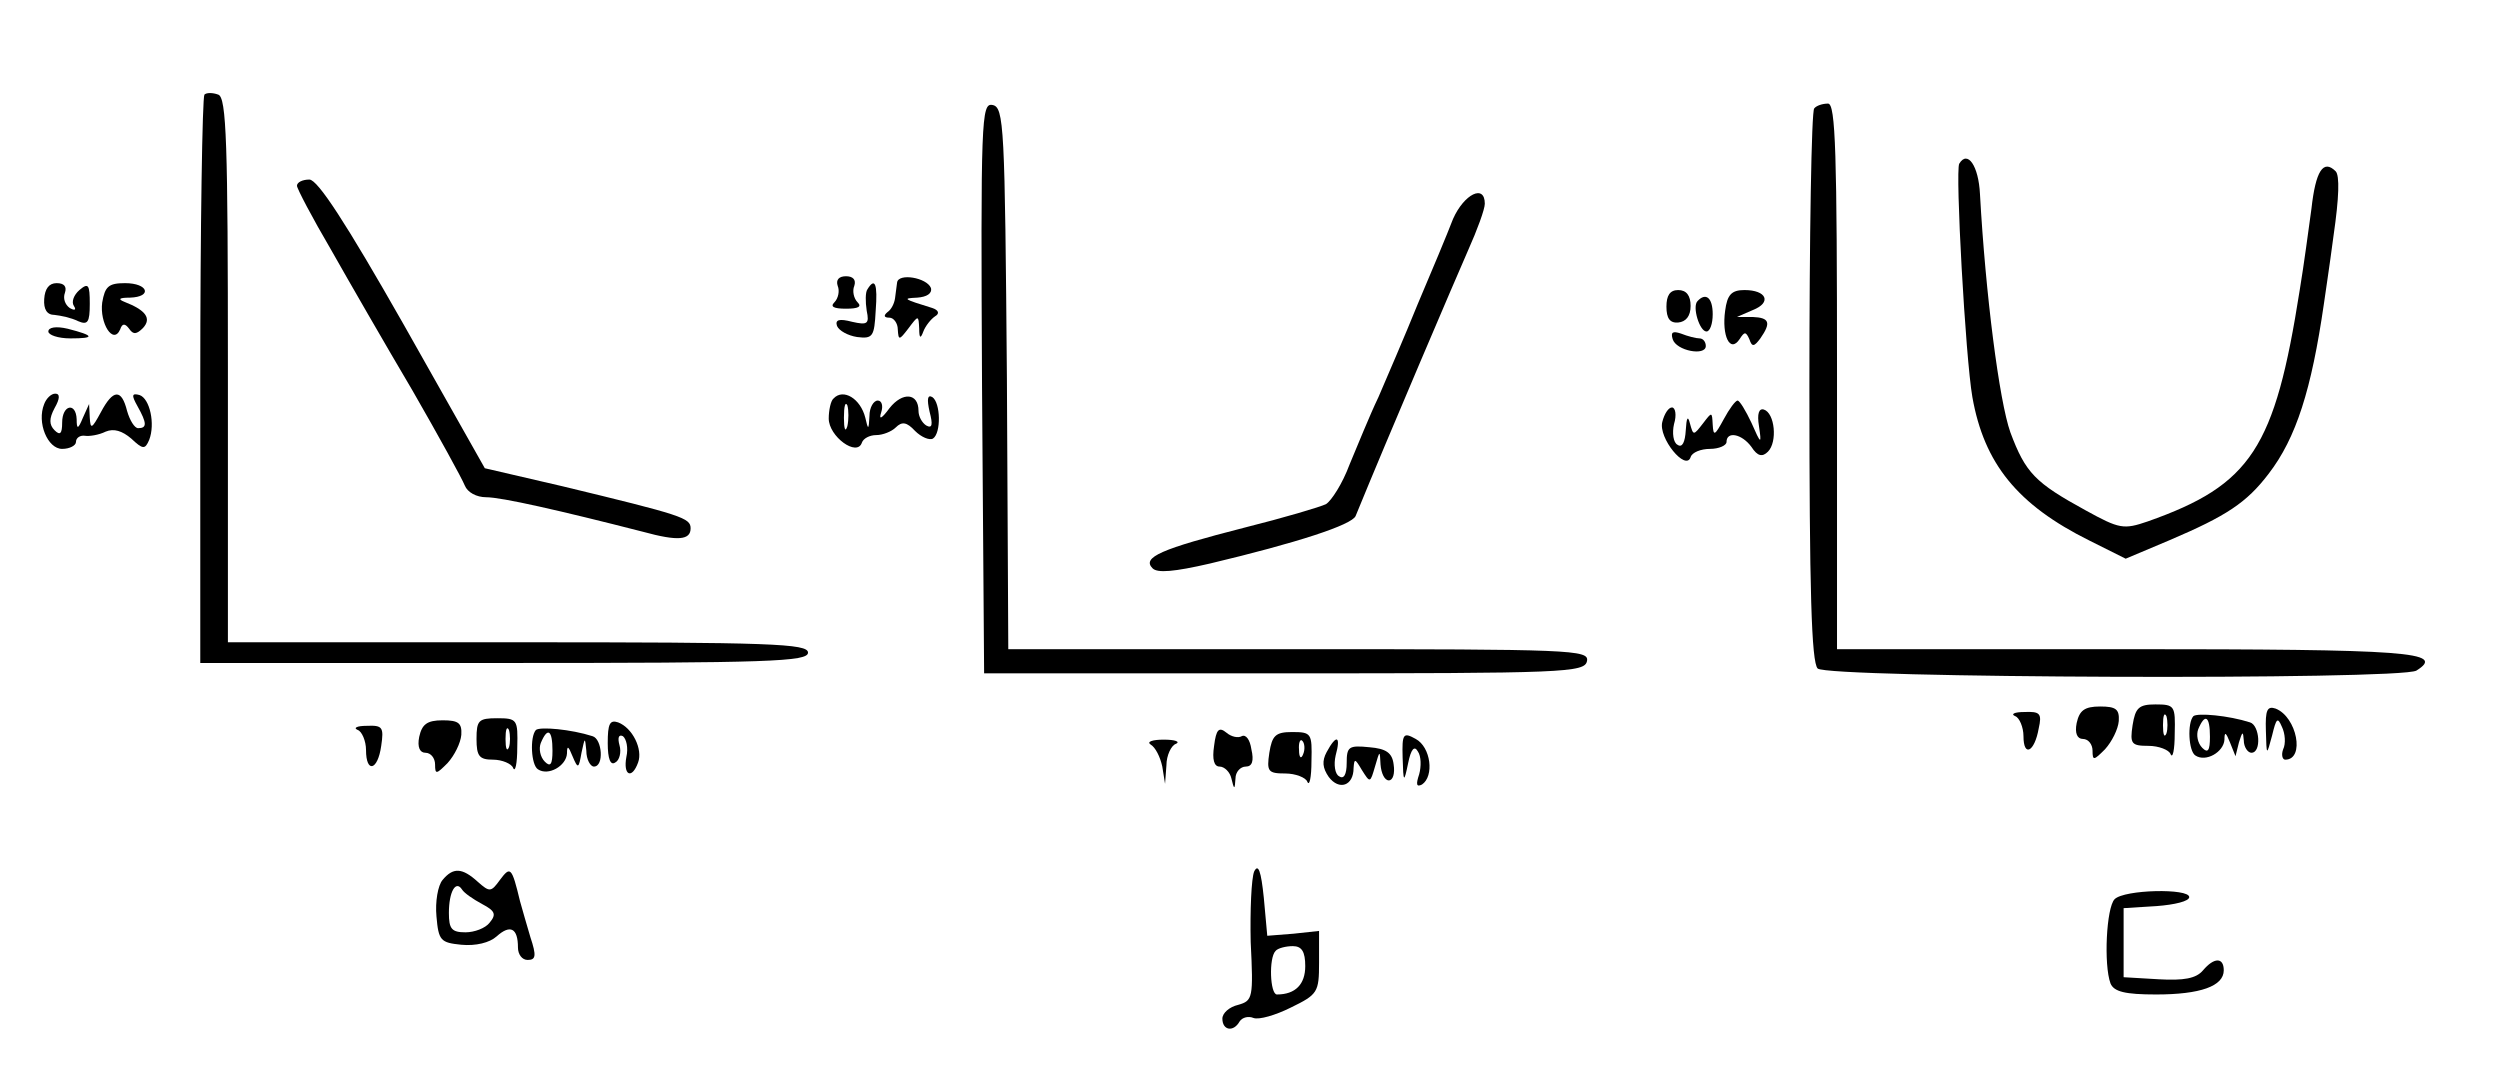
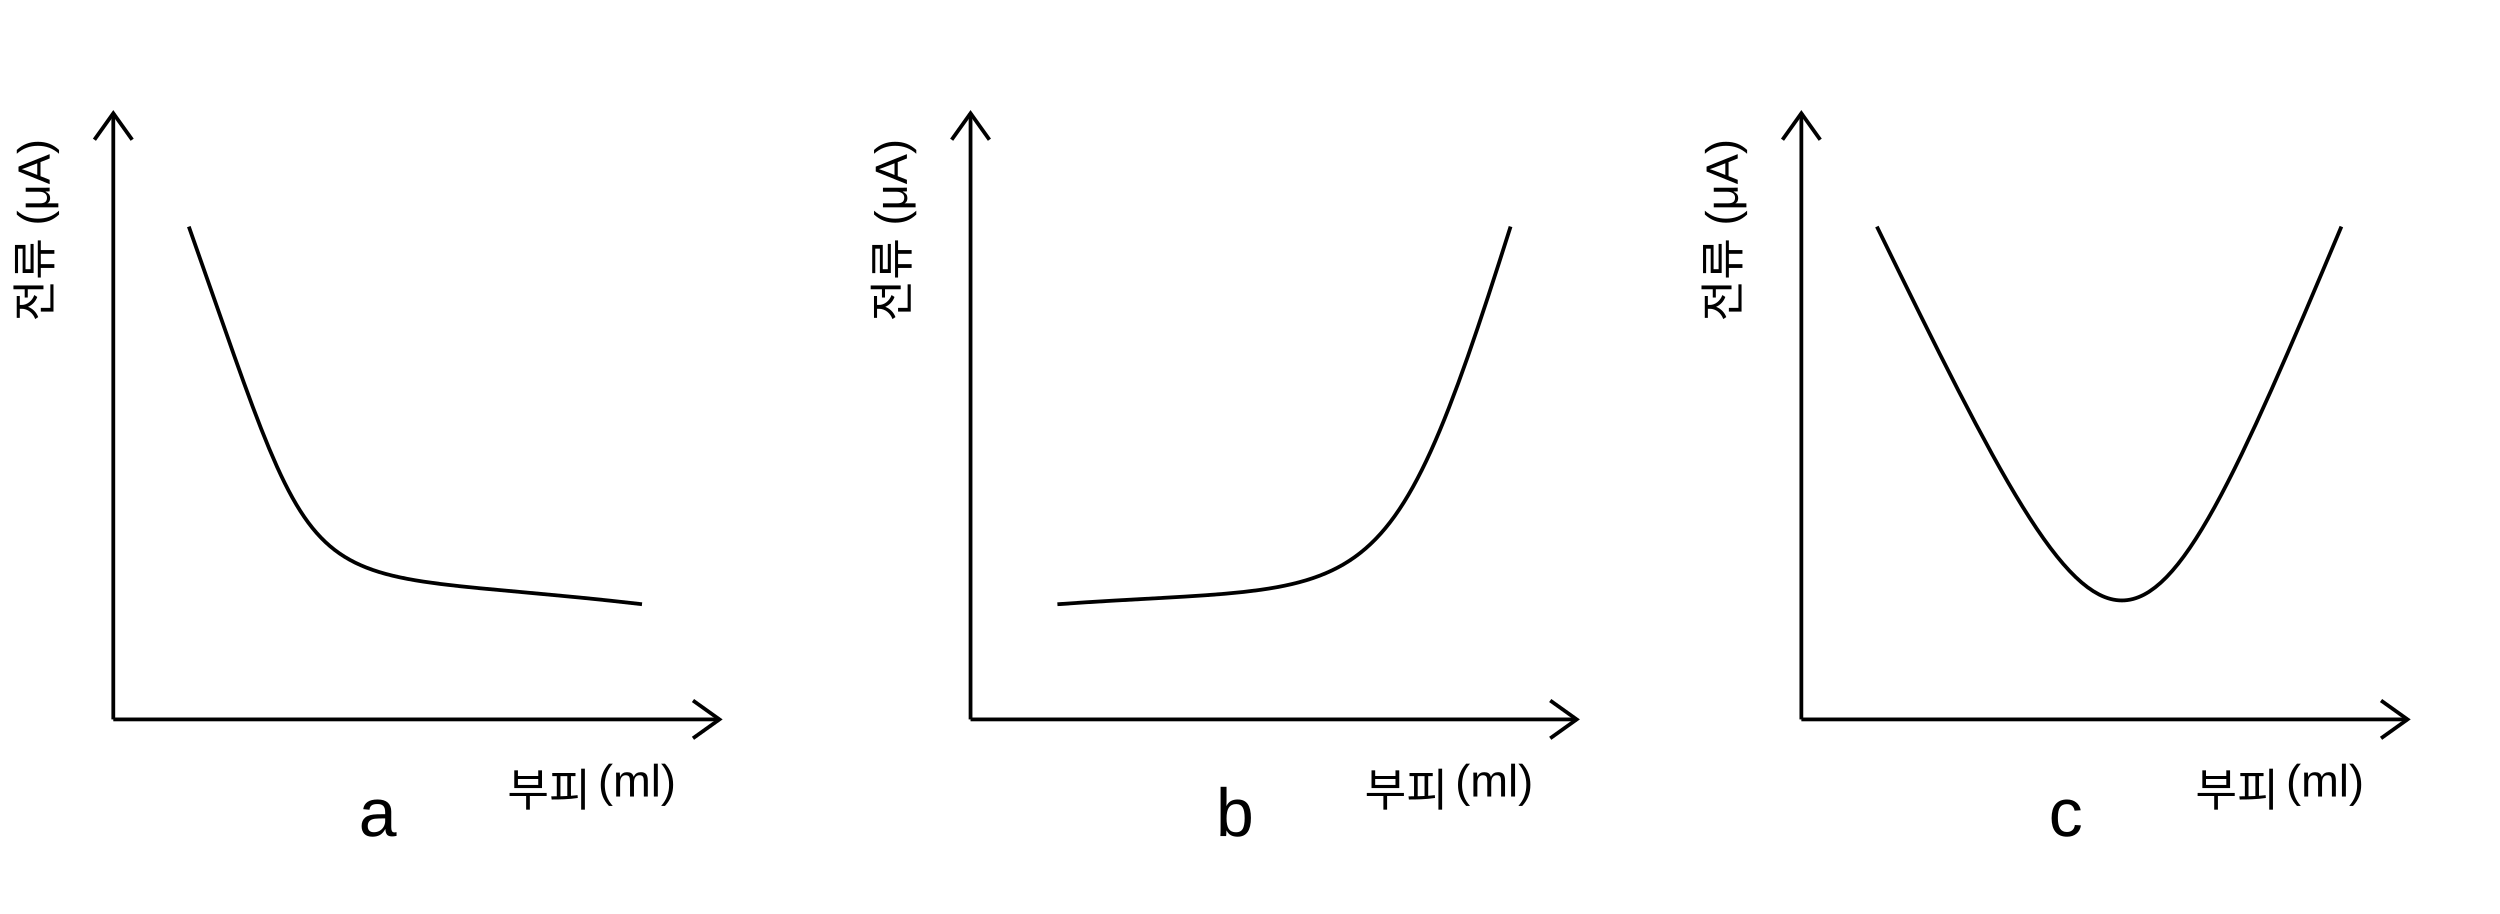
- <svg xmlns="http://www.w3.org/2000/svg" version="1.0" width="362pt" height="157pt" viewBox="0 0 362 157" preserveAspectRatio="xMidYMid meet">
-   <g transform="translate(0,157) scale(0.1,-0.1)" fill="#000000" stroke="none">
-     <path d="M296 1433 c-3 -4 -6 -190 -6 -415 l0 -408 440 0 c384 0 440 2 440 15 0 13 -53 15 -420 15 l-420 0 0 394 c0 329 -2 395 -14 399 -8 3 -17 3 -20 0z" />
-     <path d="M1422 1008 l3 -413 435 0 c406 0 435 1 438 18 3 16 -22 17 -417 17 l-421 0 -2 392 c-3 366 -4 393 -21 396 -16 3 -17 -20 -15 -410z" />
-     <path d="M2627 1413 c-4 -3 -7 -185 -7 -403 0 -295 3 -399 12 -408 14 -14 844 -17 867 -3 43 27 -9 31 -420 31 l-419 0 0 395 c0 323 -2 395 -13 395 -8 0 -17 -3 -20 -7z" />
-     <path d="M2837 1333 c-6 -10 9 -281 19 -338 17 -96 65 -156 170 -208 l52 -26 64 27 c82 35 111 54 143 96 40 52 62 122 80 246 1 8 8 53 14 99 8 55 9 87 3 93 -18 18 -29 0 -35 -54 -4 -29 -11 -82 -17 -118 -36 -229 -70 -282 -220 -335 -35 -12 -41 -11 -90 16 -73 40 -87 54 -109 113 -16 45 -36 200 -44 345 -2 41 -18 64 -30 44z" />
-     <path d="M430 1301 c0 -4 22 -46 49 -92 26 -46 79 -138 118 -204 38 -66 72 -128 76 -138 4 -10 17 -17 31 -17 22 0 106 -19 227 -50 51 -14 69 -12 69 5 0 15 -12 19 -186 61 l-112 26 -118 209 c-83 146 -124 209 -136 209 -10 0 -18 -4 -18 -9z" />
-     <path d="M2104 1253 c-8 -21 -31 -76 -51 -123 -19 -47 -45 -107 -57 -135 -13 -27 -31 -72 -42 -98 -10 -27 -26 -52 -34 -57 -8 -4 -62 -20 -118 -34 -121 -31 -149 -43 -133 -59 7 -7 31 -5 83 7 126 30 206 56 211 69 47 115 145 344 163 385 13 29 24 59 24 67 0 29 -30 14 -46 -22z" />
-     <path d="M1213 1156 c3 -7 1 -18 -5 -24 -6 -6 -1 -9 17 -9 18 0 23 3 17 9 -6 6 -8 17 -5 24 3 9 -2 14 -12 14 -10 0 -15 -5 -12 -14z" />
-     <path d="M1299 1161 c-1 -6 -2 -17 -3 -23 -1 -7 -5 -16 -11 -20 -6 -5 -5 -8 3 -8 6 0 12 -8 12 -17 1 -16 2 -16 15 1 15 20 15 20 16 0 0 -14 2 -15 6 -4 3 8 11 18 17 22 7 4 5 9 -4 12 -42 13 -44 14 -22 15 14 1 22 6 20 14 -6 15 -47 22 -49 8z" />
-     <path d="M64 1137 c-1 -15 4 -23 15 -23 9 -1 24 -4 34 -9 14 -6 17 -2 17 25 0 28 -2 31 -15 20 -8 -7 -12 -17 -8 -23 4 -6 1 -7 -6 -3 -7 5 -10 14 -7 22 3 9 -1 14 -12 14 -11 0 -17 -8 -18 -23z" />
-     <path d="M148 1132 c-4 -30 16 -62 26 -39 3 9 7 9 13 1 6 -9 11 -8 20 1 13 14 4 26 -27 38 -10 4 -7 6 8 6 33 1 27 21 -7 21 -24 0 -29 -5 -33 -28z" />
-     <path d="M1256 1151 c-3 -4 -3 -18 -1 -31 4 -19 1 -21 -21 -16 -19 5 -25 3 -22 -6 3 -7 16 -14 29 -16 23 -3 25 1 27 38 3 39 -1 49 -12 31z" />
-     <path d="M2413 1126 c0 -17 5 -24 17 -23 11 1 18 9 18 24 0 15 -6 23 -18 23 -12 0 -17 -8 -17 -24z" />
-     <path d="M2498 1120 c-5 -36 7 -62 21 -41 7 11 9 11 14 0 4 -12 7 -11 16 1 16 23 13 30 -11 31 l-23 0 23 10 c28 11 20 29 -12 29 -19 0 -25 -7 -28 -30z" />
-     <path d="M2458 1134 c-8 -8 3 -44 13 -44 5 0 9 11 9 25 0 24 -10 32 -22 19z" />
-     <path d="M70 1090 c0 -5 14 -10 32 -10 36 0 35 4 -4 14 -17 4 -28 2 -28 -4z" />
-     <path d="M2422 1079 c5 -17 48 -25 48 -10 0 6 -4 11 -9 11 -5 0 -17 3 -27 7 -12 4 -15 2 -12 -8z" />
-     <path d="M64 985 c-11 -27 5 -65 26 -65 11 0 20 5 20 10 0 6 6 10 13 9 6 -1 20 1 30 6 12 5 24 1 37 -10 17 -16 20 -16 26 -2 9 23 1 60 -14 65 -11 3 -12 0 -3 -16 14 -25 14 -32 1 -32 -5 0 -12 11 -16 25 -8 32 -20 32 -38 -2 -13 -24 -15 -25 -16 -8 l-1 20 -9 -20 c-7 -17 -9 -17 -9 -2 -1 25 -21 21 -21 -5 0 -16 -3 -19 -11 -11 -8 8 -8 17 0 32 8 14 8 21 1 21 -6 0 -13 -7 -16 -15z" />
-     <path d="M1207 993 c-4 -3 -7 -17 -7 -29 0 -26 41 -56 48 -35 2 6 11 11 21 11 9 0 22 5 28 11 9 9 16 8 28 -5 9 -9 21 -14 26 -11 12 8 11 52 -1 60 -7 4 -8 -3 -4 -21 5 -19 4 -25 -5 -20 -6 4 -11 13 -11 21 0 26 -23 28 -42 4 -11 -15 -16 -18 -12 -6 3 9 1 17 -5 17 -6 0 -12 -10 -12 -22 -1 -21 -2 -21 -6 -3 -7 28 -32 43 -46 28z m20 -40 c-3 -10 -5 -4 -5 12 0 17 2 24 5 18 2 -7 2 -21 0 -30z" />
-     <path d="M2496 963 c-13 -24 -15 -25 -16 -8 -1 19 -1 19 -14 2 -14 -18 -14 -18 -19 0 -3 12 -5 8 -6 -10 -1 -17 -5 -26 -12 -21 -6 3 -8 17 -5 30 4 13 2 24 -3 24 -5 0 -11 -9 -14 -21 -6 -23 34 -72 41 -51 2 7 15 12 28 12 13 0 24 5 24 10 0 16 22 12 36 -7 9 -14 16 -15 24 -7 14 14 10 56 -6 61 -7 2 -10 -6 -7 -24 4 -27 3 -27 -11 5 -8 17 -17 32 -20 32 -3 0 -12 -12 -20 -27z" />
-     <path d="M3007 523 c-3 -15 1 -23 9 -23 8 0 14 -8 14 -17 0 -15 2 -14 18 2 10 11 19 29 20 41 1 17 -4 21 -27 21 -23 0 -30 -6 -34 -24z" />
-     <path d="M3088 520 c-4 -27 -2 -30 23 -30 15 0 30 -6 32 -12 3 -7 6 6 6 30 1 40 0 42 -28 42 -24 0 -29 -5 -33 -30z m49 -12 c-3 -7 -5 -2 -5 12 0 14 2 19 5 13 2 -7 2 -19 0 -25z" />
-     <path d="M3281 512 c1 -37 1 -37 9 -7 6 25 8 27 14 13 5 -10 6 -25 2 -33 -3 -8 -1 -15 3 -15 29 0 17 62 -14 74 -12 4 -15 -2 -14 -32z" />
-     <path d="M2918 533 c6 -2 12 -16 12 -29 0 -31 16 -23 22 11 5 22 2 25 -21 24 -14 0 -20 -3 -13 -6z" />
-     <path d="M3176 533 c-9 -10 -7 -51 3 -57 15 -10 41 5 42 23 0 12 2 11 8 -4 l8 -20 5 20 c5 16 6 17 7 3 0 -10 6 -18 11 -18 15 0 12 40 -2 44 -31 10 -76 14 -82 9z m24 -30 c0 -20 -3 -24 -11 -16 -7 7 -9 19 -6 27 10 24 17 19 17 -11z" />
-     <path d="M607 503 c-3 -15 1 -23 9 -23 8 0 14 -8 14 -17 0 -15 2 -14 18 2 10 11 19 29 20 41 1 17 -4 21 -27 21 -23 0 -30 -6 -34 -24z" />
-     <path d="M690 500 c0 -25 4 -30 24 -30 13 0 27 -6 29 -12 3 -7 6 6 6 30 1 40 0 42 -29 42 -27 0 -30 -3 -30 -30z m47 -12 c-3 -7 -5 -2 -5 12 0 14 2 19 5 13 2 -7 2 -19 0 -25z" />
-     <path d="M880 494 c0 -23 4 -33 11 -28 6 3 9 15 6 25 -3 11 -1 16 5 13 5 -4 8 -17 5 -30 -5 -27 8 -33 17 -8 7 19 -8 50 -29 58 -12 4 -15 -2 -15 -30z" />
-     <path d="M518 513 c6 -2 12 -16 12 -29 0 -34 17 -30 22 6 4 27 2 30 -21 29 -14 0 -20 -3 -13 -6z" />
-     <path d="M776 513 c-9 -10 -7 -51 3 -57 15 -10 41 5 42 23 0 12 2 11 8 -4 8 -19 9 -18 13 5 5 23 5 23 7 3 0 -13 6 -23 11 -23 15 0 12 40 -2 44 -31 10 -76 14 -82 9z m24 -30 c0 -20 -3 -24 -11 -16 -7 7 -9 19 -6 27 10 24 17 19 17 -11z" />
-     <path d="M1758 490 c-3 -20 0 -30 8 -30 7 0 15 -8 17 -17 4 -17 5 -17 6 0 0 9 7 17 15 17 9 0 12 8 8 25 -2 14 -8 22 -14 19 -5 -3 -15 -1 -22 5 -11 9 -15 5 -18 -19z" />
-     <path d="M1838 480 c-4 -27 -2 -30 23 -30 15 0 30 -6 32 -12 3 -7 6 6 6 30 1 40 0 42 -28 42 -24 0 -29 -5 -33 -30z m49 -2 c-3 -8 -6 -5 -6 6 -1 11 2 17 5 13 3 -3 4 -12 1 -19z" />
-     <path d="M2031 473 c1 -37 2 -37 8 -8 4 20 9 26 14 17 5 -7 5 -22 2 -33 -5 -15 -4 -19 4 -15 18 12 13 54 -9 66 -18 10 -20 8 -19 -27z" />
-     <path d="M1666 492 c7 -4 14 -18 17 -32 l4 -25 2 27 c0 14 7 29 14 31 6 3 -1 6 -18 6 -16 0 -25 -3 -19 -7z" />
-     <path d="M1921 481 c-7 -13 -6 -23 3 -36 15 -20 36 -13 36 13 1 14 2 14 12 -3 12 -19 12 -19 19 5 7 24 7 24 8 3 1 -13 6 -23 12 -23 6 0 9 10 7 23 -2 17 -11 23 -35 25 -30 3 -33 1 -33 -23 0 -16 -4 -24 -11 -19 -6 3 -8 17 -5 30 8 29 1 31 -13 5z" />
-     <path d="M1816 308 c-4 -10 -6 -56 -5 -102 4 -81 3 -85 -18 -91 -13 -3 -23 -12 -23 -20 0 -17 16 -20 25 -4 4 6 13 8 20 5 8 -3 32 4 54 15 39 19 41 22 41 65 l0 46 -37 -4 -38 -3 -5 55 c-4 39 -8 50 -14 38z m74 -137 c0 -26 -14 -41 -41 -41 -10 0 -12 53 -2 63 3 4 15 7 25 7 13 0 18 -8 18 -29z" />
-     <path d="M641 296 c-7 -8 -11 -32 -9 -53 3 -35 6 -38 36 -41 21 -2 41 3 51 12 20 18 31 12 31 -16 0 -10 6 -18 14 -18 12 0 13 6 4 33 -5 17 -12 41 -15 52 -12 50 -14 51 -29 31 -13 -18 -15 -18 -32 -3 -23 21 -36 21 -51 3z m57 -35 c19 -10 21 -15 11 -27 -6 -8 -22 -14 -35 -14 -20 0 -24 5 -24 28 0 31 10 48 19 34 3 -5 16 -14 29 -21z" />
-     <path d="M3062 268 c-12 -12 -16 -95 -6 -122 5 -12 21 -16 66 -16 64 0 98 12 98 35 0 19 -14 19 -30 0 -10 -12 -28 -15 -64 -13 l-51 3 0 50 0 50 48 3 c26 2 47 7 47 13 0 13 -94 11 -108 -3z" />
-   </g>
+ <svg xmlns="http://www.w3.org/2000/svg" width="662" height="242" style="         width:662px;         height:242px;         background: transparent;         fill: none; ">
+   <svg>
+     <g class="shapes-region" style="stroke: black; fill: none;">
+       <g class="composite-shape axis2d" style="stroke-width: 1; stroke: rgb(0, 0, 0);">
+         <path class="real" d=" M30,190.5 L190.5,190.5 M30,30 L30,190.5 Z" />
+         <path d=" M183.5,185.5 L190.5,190.5 L183.5,195.5" />
+         <path d=" M25,37 L30,30 L35,37" />
+       </g>
+       <g class="arrow-line">
+         <path class="connection real" stroke-dasharray="" d="  M50,60 C87.5,166 75.5,149 170,160" style="stroke: rgb(0, 0, 0); stroke-width: 1; fill: none;" />
+       </g>
+       <g class="composite-shape axis2d" style="stroke-width: 1; stroke: rgb(0, 0, 0);">
+         <path class="real" d=" M257,190.5 L417.5,190.5 M257,30 L257,190.5 Z" />
+         <path d=" M410.5,185.5 L417.5,190.5 L410.5,195.5" />
+         <path d=" M252,37 L257,30 L262,37" />
+       </g>
+       <g class="arrow-line">
+         <path class="connection real" stroke-dasharray="" d="  M280,160 C363.5,154 366.5,166 400,60" style="stroke: rgb(0, 0, 0); stroke-width: 1; fill: none;" />
+       </g>
+       <g class="composite-shape axis2d" style="stroke-width: 1; stroke: rgb(0, 0, 0);">
+         <path class="real" d=" M477,190.5 L637.5,190.5 M477,30 L477,190.5 Z" />
+         <path d=" M630.5,185.5 L637.5,190.5 L630.5,195.5" />
+         <path d=" M472,37 L477,30 L482,37" />
+       </g>
+       <g class="arrow-line">
+         <path class="connection real" stroke-dasharray="" d="  M497,60 C561.5,192 564.5,192 620,60" style="stroke: rgb(0, 0, 0); stroke-width: 1; fill: none;" />
+       </g>
+       <g class="intersections-group">
+         <g style="stroke: rgb(0, 0, 0); stroke-width: 1; fill: none;" />
+       </g>
+     </g>
+     <g />
+     <g />
+   </svg>
+   <svg width="660" height="240" style="width:660px;height:240px;font-family:Asana-Math, Asana;background:transparent;">
+     <g>
+       <g>
+         <text x="134.336" y="203" style="white-space:pre;stroke:none;fill:rgb(0, 0, 0);font-size:12px;font-family:Arial, Helvetica, sans-serif;font-weight:400;dominant-baseline:text-before-edge;text-decoration:none solid rgb(0, 0, 0);">부피</text>
+         <text x="158.336" y="203" style="white-space:pre;stroke:none;fill:rgb(0, 0, 0);font-size:12px;font-family:Arial, Helvetica, sans-serif;font-weight:400;dominant-baseline:text-before-edge;text-decoration:none solid rgb(0, 0, 0);"> (ml) </text>
+       </g>
+     </g>
+     <g style="transform:matrix(-1.8369701987210297e-16,-1,1,-1.8369701987210297e-16,-50,70);">
+       <g>
+         <text x="-15.125" y="53" style="white-space:pre;stroke:none;fill:rgb(0, 0, 0);font-size:12px;font-family:Arial, Helvetica, sans-serif;font-weight:400;dominant-baseline:text-before-edge;text-decoration:none solid rgb(0, 0, 0);">전류 (μA)</text>
+       </g>
+     </g>
+     <g>
+       <g>
+         <text x="94.992" y="209.5" style="white-space:pre;stroke:none;fill:rgb(0, 0, 0);font-size:18px;font-family:Arial, Helvetica, sans-serif;font-weight:400;dominant-baseline:text-before-edge;text-decoration:none solid rgb(0, 0, 0);">a</text>
+       </g>
+     </g>
+     <g>
+       <g>
+         <text x="361.336" y="203" style="white-space:pre;stroke:none;fill:rgb(0, 0, 0);font-size:12px;font-family:Arial, Helvetica, sans-serif;font-weight:400;dominant-baseline:text-before-edge;text-decoration:none solid rgb(0, 0, 0);">부피</text>
+         <text x="385.336" y="203" style="white-space:pre;stroke:none;fill:rgb(0, 0, 0);font-size:12px;font-family:Arial, Helvetica, sans-serif;font-weight:400;dominant-baseline:text-before-edge;text-decoration:none solid rgb(0, 0, 0);"> (ml) </text>
+       </g>
+     </g>
+     <g style="transform:matrix(-1.8369701987210297e-16,-1,1,-1.8369701987210297e-16,177,297);">
+       <g>
+         <text x="211.875" y="53" style="white-space:pre;stroke:none;fill:rgb(0, 0, 0);font-size:12px;font-family:Arial, Helvetica, sans-serif;font-weight:400;dominant-baseline:text-before-edge;text-decoration:none solid rgb(0, 0, 0);">전류 (μA)</text>
+       </g>
+     </g>
+     <g>
+       <g>
+         <text x="321.992" y="209.5" style="white-space:pre;stroke:none;fill:rgb(0, 0, 0);font-size:18px;font-family:Arial, Helvetica, sans-serif;font-weight:400;dominant-baseline:text-before-edge;text-decoration:none solid rgb(0, 0, 0);">b</text>
+       </g>
+     </g>
+     <g>
+       <g>
+         <text x="581.336" y="203" style="white-space:pre;stroke:none;fill:rgb(0, 0, 0);font-size:12px;font-family:Arial, Helvetica, sans-serif;font-weight:400;dominant-baseline:text-before-edge;text-decoration:none solid rgb(0, 0, 0);">부피</text>
+         <text x="605.336" y="203" style="white-space:pre;stroke:none;fill:rgb(0, 0, 0);font-size:12px;font-family:Arial, Helvetica, sans-serif;font-weight:400;dominant-baseline:text-before-edge;text-decoration:none solid rgb(0, 0, 0);"> (ml) </text>
+       </g>
+     </g>
+     <g style="transform:matrix(-1.8369701987210297e-16,-1,1,-1.8369701987210297e-16,397,517);">
+       <g>
+         <text x="431.875" y="53" style="white-space:pre;stroke:none;fill:rgb(0, 0, 0);font-size:12px;font-family:Arial, Helvetica, sans-serif;font-weight:400;dominant-baseline:text-before-edge;text-decoration:none solid rgb(0, 0, 0);">전류 (μA)</text>
+       </g>
+     </g>
+     <g>
+       <g>
+         <text x="542.5" y="209.5" style="white-space:pre;stroke:none;fill:rgb(0, 0, 0);font-size:18px;font-family:Arial, Helvetica, sans-serif;font-weight:400;dominant-baseline:text-before-edge;text-decoration:none solid rgb(0, 0, 0);">c</text>
+       </g>
+     </g>
+   </svg>
</svg>
